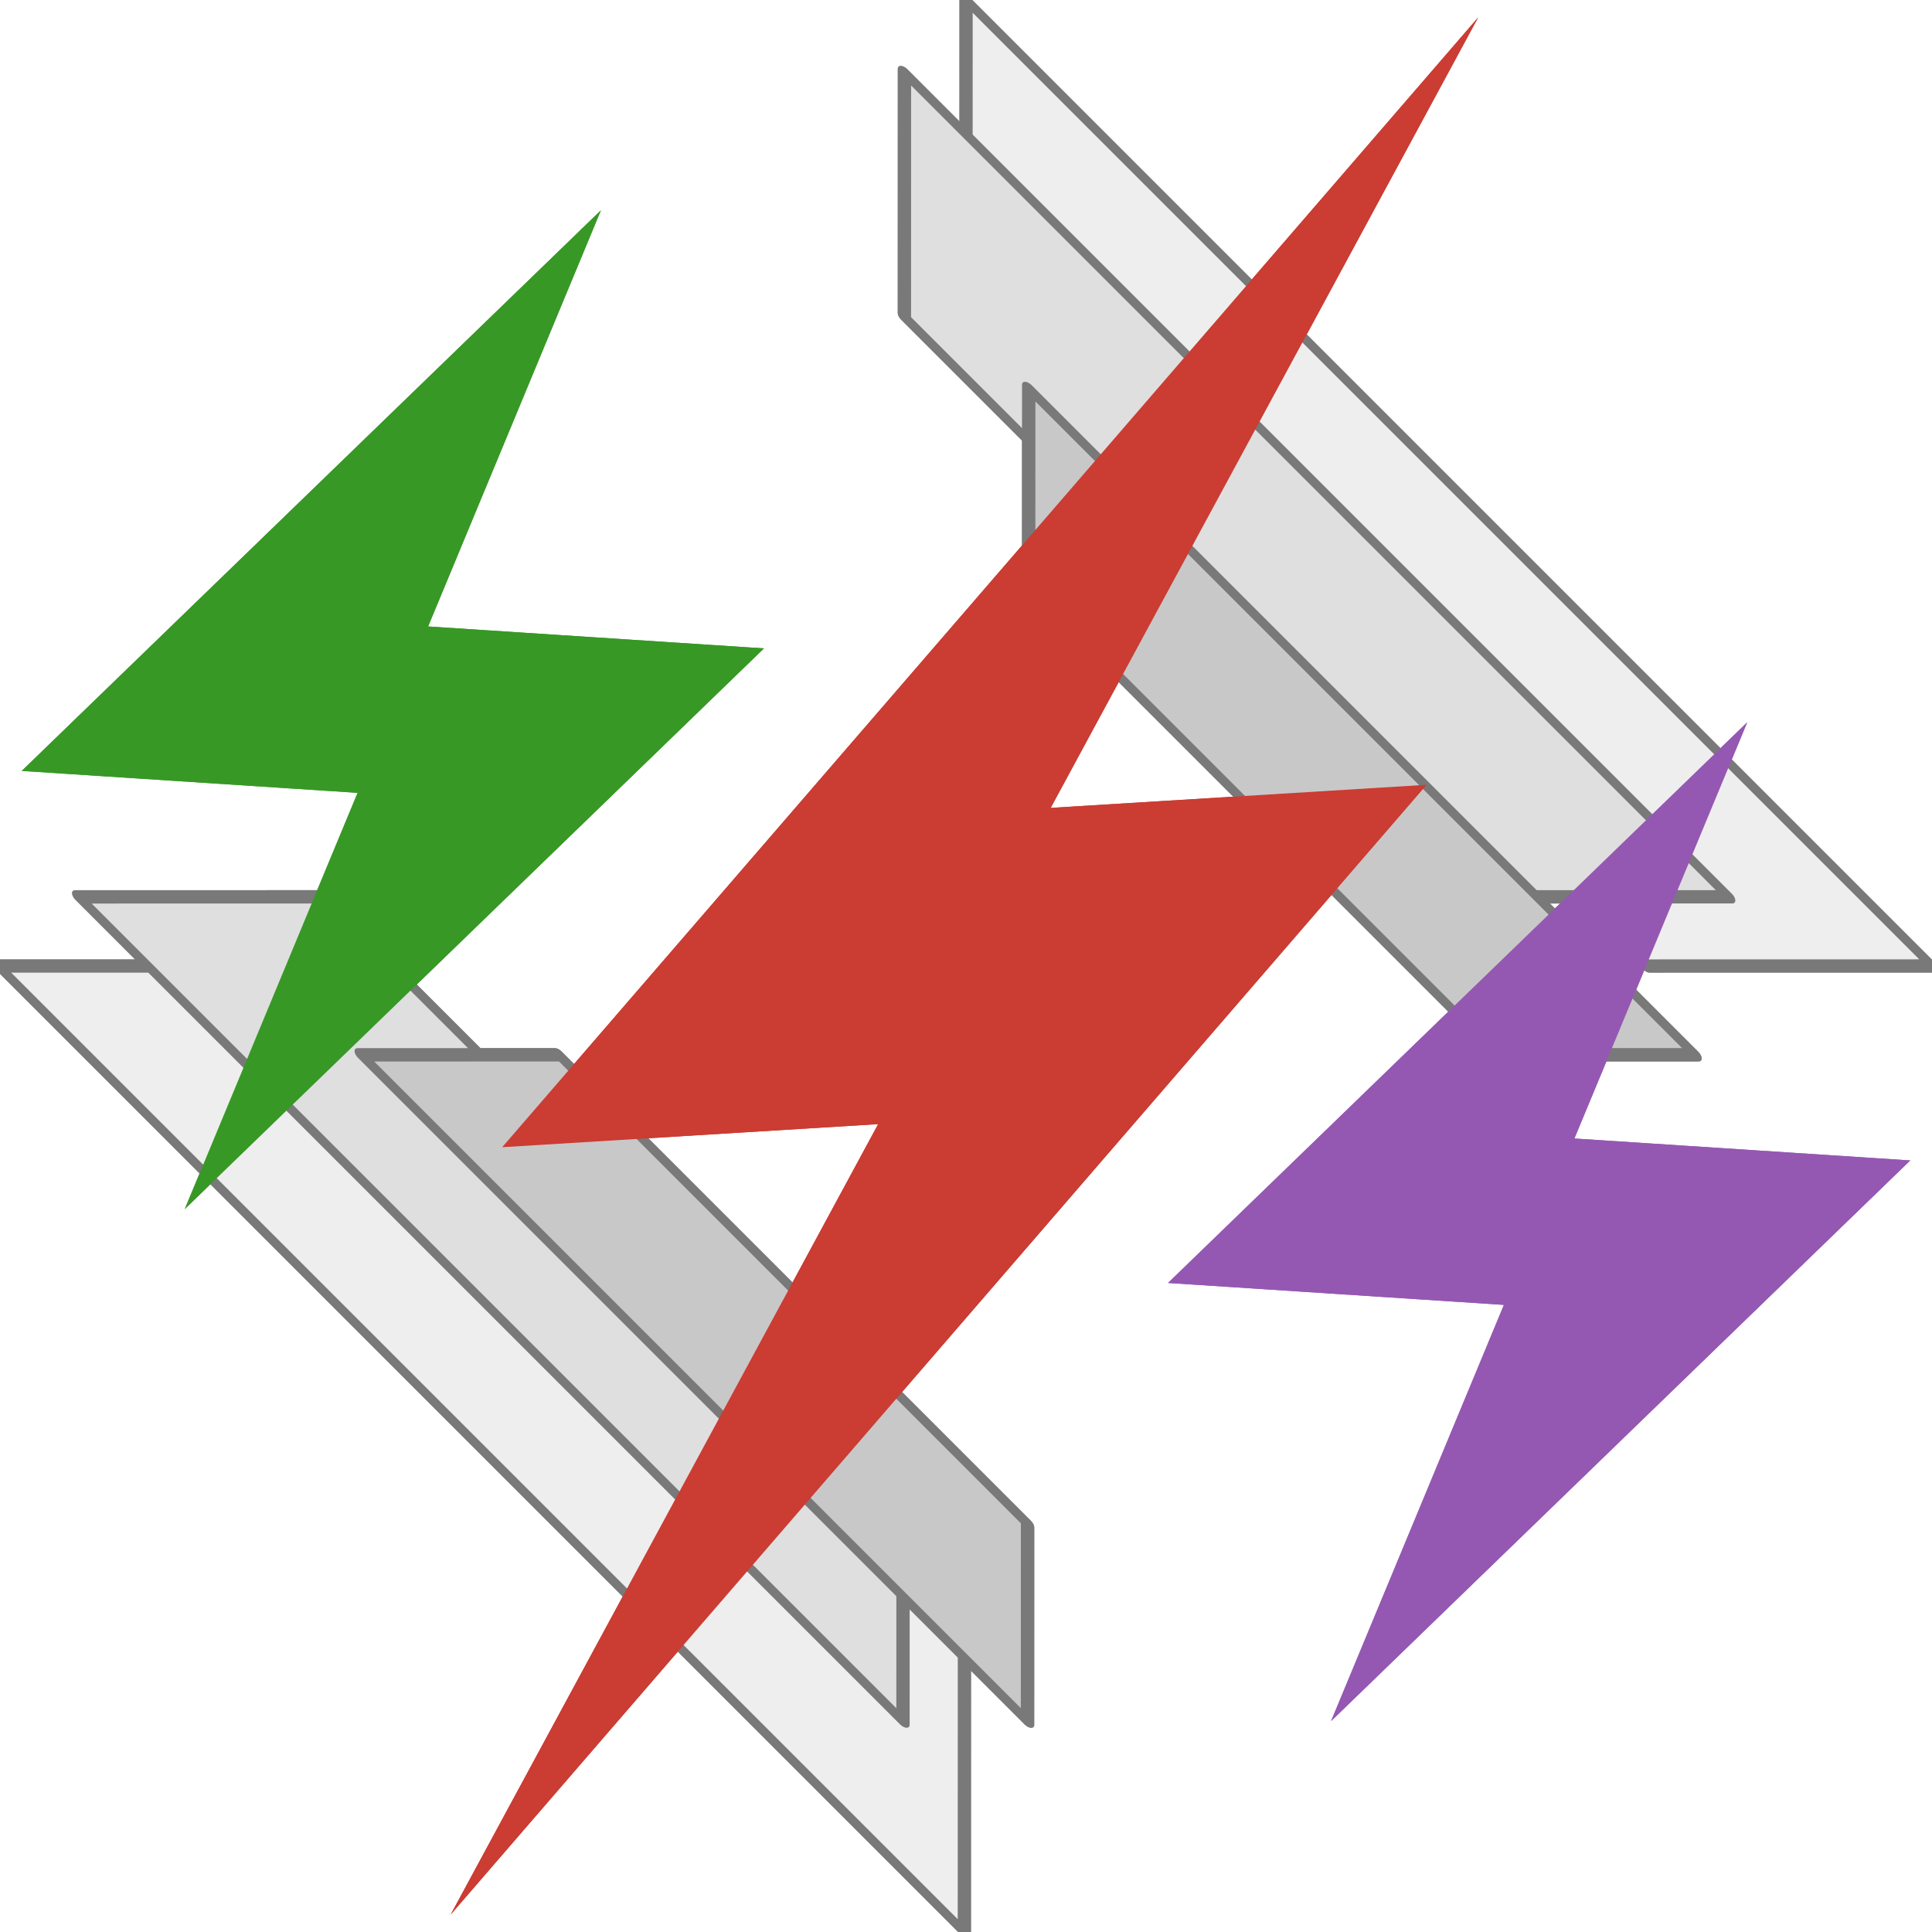
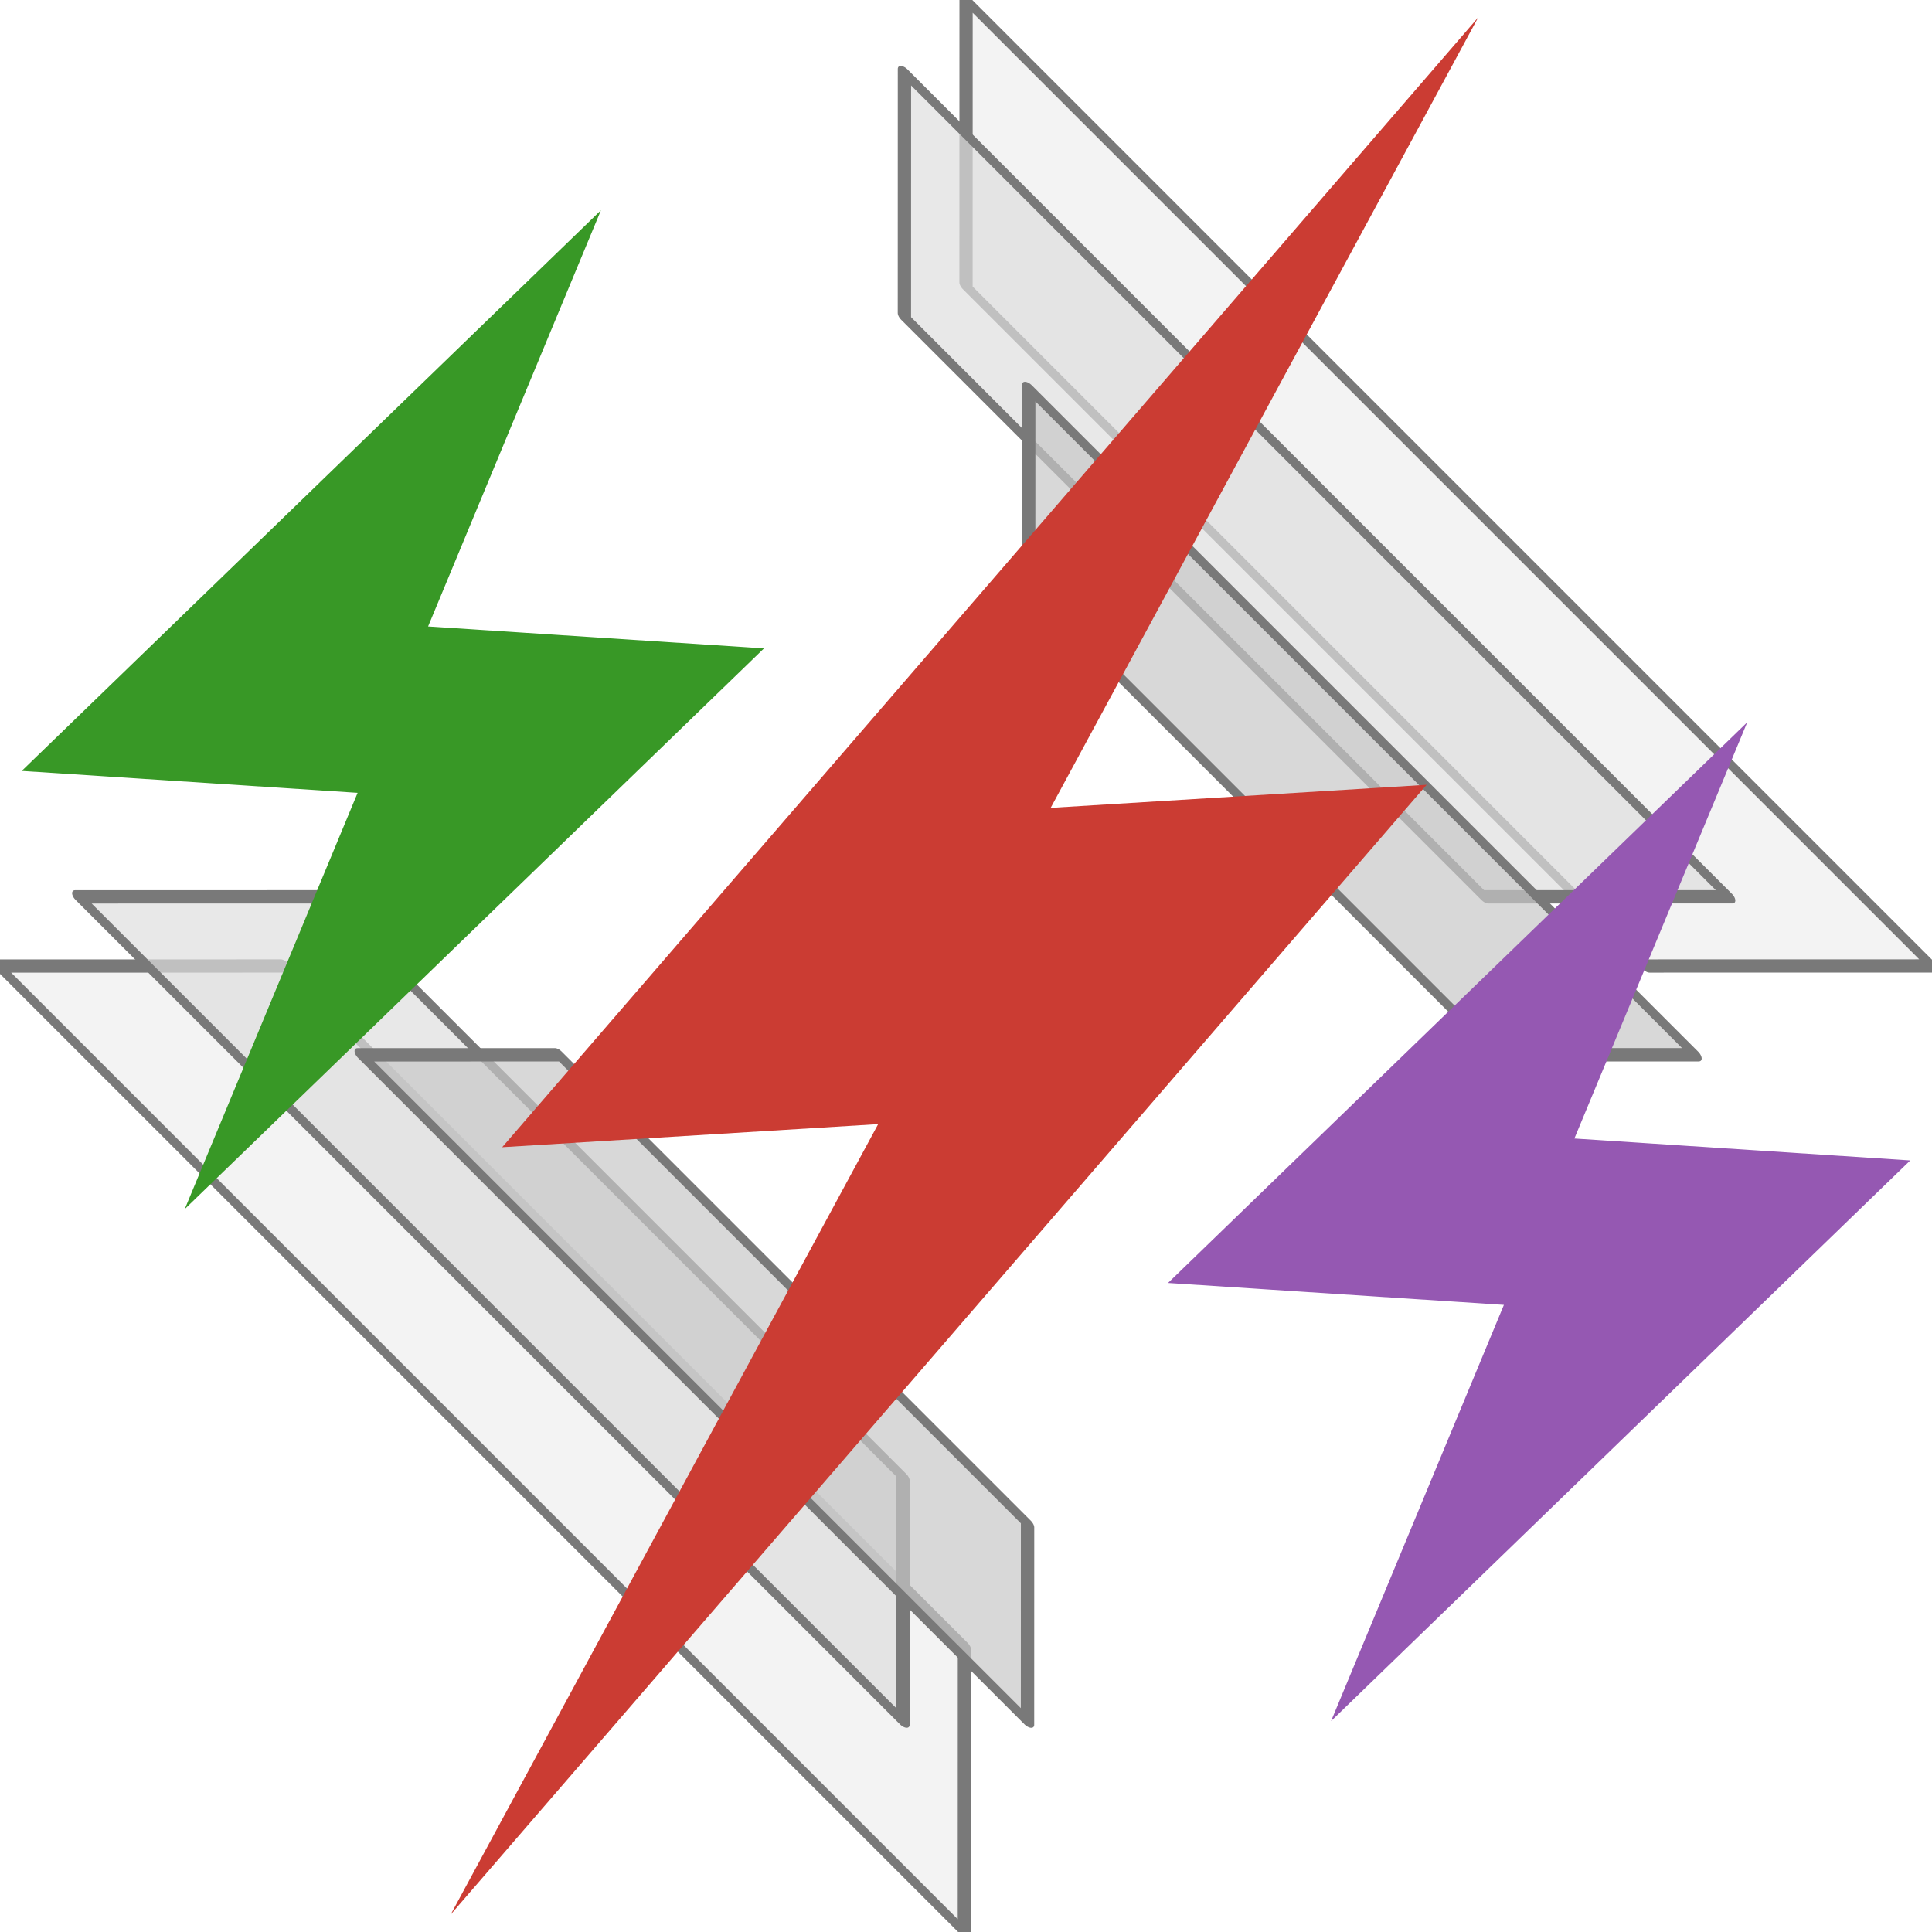
<svg xmlns="http://www.w3.org/2000/svg" width="100%" height="100%" viewBox="0 0 600 600" version="1.1" xml:space="preserve" style="fill-rule:evenodd;clip-rule:evenodd;stroke-linecap:round;stroke-linejoin:round;stroke-miterlimit:1.5;">
  <g transform="matrix(0.45408,-1.01653,1.01653,0.45408,-141.337,468.959)">
    <g transform="matrix(0.366362,0.820159,-0.820159,0.366362,436.206,-56.3173)">
      <g transform="matrix(6.88453,-6.88453,12.9699,12.9699,-1544.81,-512.696)">
-         <path d="M59.625,94.31L53.17,90.885L53.17,114.013L59.625,110.588L59.625,94.31Z" style="fill:rgb(198,198,198);stroke:rgb(145,145,145);stroke-width:0.28px;" />
+         <path d="M59.625,94.31L53.17,90.885L53.17,114.013L59.625,110.588L59.625,94.31Z" style="fill:rgb(238,238,238);fill-opacity:0.7;stroke:rgb(121,121,121);stroke-width:0.28px;" />
      </g>
      <g transform="matrix(-6.88453,6.88453,-12.9699,-12.9699,2145.3,1112.71)">
-         <path d="M59.625,94.31L53.17,90.885L53.17,114.013L59.625,110.588L59.625,94.31Z" style="fill:rgb(198,198,198);stroke:rgb(145,145,145);stroke-width:0.28px;" />
+         <path d="M59.625,94.31L53.17,90.885L53.17,114.013L59.625,110.588L59.625,94.31Z" style="fill:rgb(238,238,238);fill-opacity:0.7;stroke:rgb(121,121,121);stroke-width:0.28px;" />
      </g>
    </g>
    <g transform="matrix(0.312598,0.699801,-0.699801,0.312598,426.858,-27.5798)">
      <g transform="matrix(6.88453,-6.88453,12.9699,12.9699,-1544.81,-512.696)">
-         <path d="M59.625,94.31L53.17,90.885L53.17,114.013L59.625,110.588L59.625,94.31Z" style="fill:rgb(198,198,198);stroke:rgb(145,145,145);stroke-width:0.33px;" />
+         <path d="M59.625,94.31L53.17,90.885L53.17,114.013L59.625,110.588L59.625,94.31Z" style="fill:rgb(223,223,223);fill-opacity:0.7;stroke:rgb(121,121,121);stroke-width:0.33px;" />
      </g>
      <g transform="matrix(-6.88453,6.88453,-12.9699,-12.9699,2145.3,1112.71)">
-         <path d="M59.625,94.31L53.17,90.885L53.17,114.013L59.625,110.588L59.625,94.31Z" style="fill:rgb(198,198,198);stroke:rgb(145,145,145);stroke-width:0.33px;" />
+         <path d="M59.625,94.31L53.17,90.885L53.17,114.013L59.625,110.588L59.625,94.31Z" style="fill:rgb(223,223,223);fill-opacity:0.7;stroke:rgb(121,121,121);stroke-width:0.33px;" />
      </g>
    </g>
    <g transform="matrix(0.252698,0.565704,-0.565704,0.252698,378.537,80.3057)">
      <g transform="matrix(6.88453,-6.88453,12.9699,12.9699,-1544.81,-512.696)">
-         <path d="M59.625,94.31L53.17,90.885L53.17,114.013L59.625,110.588L59.625,94.31Z" style="fill:rgb(198,198,198);stroke:rgb(145,145,145);stroke-width:0.41px;" />
+         <path d="M59.625,94.31L53.17,90.885L53.17,114.013L59.625,110.588L59.625,94.31Z" style="fill:rgb(200,200,200);fill-opacity:0.7;stroke:rgb(121,121,121);stroke-width:0.41px;" />
      </g>
      <g transform="matrix(-6.88453,6.88453,-12.9699,-12.9699,2145.3,1112.71)">
-         <path d="M59.625,94.31L53.17,90.885L53.17,114.013L59.625,110.588L59.625,94.31Z" style="fill:rgb(198,198,198);stroke:rgb(145,145,145);stroke-width:0.41px;" />
-       </g>
-     </g>
-     <g transform="matrix(8.71411e-17,1.42312,-0.999926,6.12278e-17,599.956,37.3564)">
-       <g transform="matrix(0.751433,-0.00275784,0.00419764,1.14374,12.4434,-42.577)">
-         <path d="M230.997,256.216L318.325,213.881L204.129,562.298L223.069,343.784L135.741,386.119L249.937,37.702L230.997,256.216Z" style="fill:rgb(203,60,51);" />
-       </g>
-       <g transform="matrix(0.744892,-0.0989696,0.0752789,0.566585,115.902,152.15)">
-         <path d="M230.997,256.216L318.325,213.881L204.129,562.298L223.069,343.784L135.741,386.119L249.937,37.702L230.997,256.216Z" style="fill:rgb(149,88,178);" />
-       </g>
-       <g transform="matrix(0.744892,-0.0989696,0.0752789,0.566585,-130.179,152.15)">
-         <path d="M230.997,256.216L318.325,213.881L204.129,562.298L223.069,343.784L135.741,386.119L249.937,37.702L230.997,256.216Z" style="fill:rgb(56,152,38);" />
-       </g>
-     </g>
-   </g>
-   <g transform="matrix(0.45408,-1.01653,1.01653,0.45408,-141.337,468.959)">
-     <g transform="matrix(0.366362,0.820159,-0.820159,0.366362,436.206,-56.3173)">
-       <g transform="matrix(6.88453,-6.88453,12.9699,12.9699,-1544.81,-512.696)">
-         <path d="M59.625,94.31L53.17,90.885L53.17,114.013L59.625,110.588L59.625,94.31Z" style="fill:rgb(238,238,238);stroke:rgb(121,121,121);stroke-width:0.28px;" />
-       </g>
-       <g transform="matrix(-6.88453,6.88453,-12.9699,-12.9699,2145.3,1112.71)">
-         <path d="M59.625,94.31L53.17,90.885L53.17,114.013L59.625,110.588L59.625,94.31Z" style="fill:rgb(238,238,238);stroke:rgb(121,121,121);stroke-width:0.28px;" />
-       </g>
-     </g>
-     <g transform="matrix(0.312598,0.699801,-0.699801,0.312598,426.858,-27.5798)">
-       <g transform="matrix(6.88453,-6.88453,12.9699,12.9699,-1544.81,-512.696)">
-         <path d="M59.625,94.31L53.17,90.885L53.17,114.013L59.625,110.588L59.625,94.31Z" style="fill:rgb(223,223,223);stroke:rgb(121,121,121);stroke-width:0.33px;" />
-       </g>
-       <g transform="matrix(-6.88453,6.88453,-12.9699,-12.9699,2145.3,1112.71)">
-         <path d="M59.625,94.31L53.17,90.885L53.17,114.013L59.625,110.588L59.625,94.31Z" style="fill:rgb(223,223,223);stroke:rgb(121,121,121);stroke-width:0.33px;" />
-       </g>
-     </g>
-     <g transform="matrix(0.252698,0.565704,-0.565704,0.252698,378.537,80.3057)">
-       <g transform="matrix(6.88453,-6.88453,12.9699,12.9699,-1544.81,-512.696)">
-         <path d="M59.625,94.31L53.17,90.885L53.17,114.013L59.625,110.588L59.625,94.31Z" style="fill:rgb(200,200,200);stroke:rgb(121,121,121);stroke-width:0.41px;" />
-       </g>
-       <g transform="matrix(-6.88453,6.88453,-12.9699,-12.9699,2145.3,1112.71)">
-         <path d="M59.625,94.31L53.17,90.885L53.17,114.013L59.625,110.588L59.625,94.31Z" style="fill:rgb(200,200,200);stroke:rgb(121,121,121);stroke-width:0.41px;" />
+         <path d="M59.625,94.31L53.17,90.885L53.17,114.013L59.625,110.588L59.625,94.31Z" style="fill:rgb(200,200,200);fill-opacity:0.7;stroke:rgb(121,121,121);stroke-width:0.41px;" />
      </g>
    </g>
    <g transform="matrix(8.71411e-17,1.42312,-0.999926,6.12278e-17,599.956,37.3564)">
      <g transform="matrix(0.751433,-0.00275784,0.00419764,1.14374,12.4434,-42.577)">
        <path d="M230.997,256.216L318.325,213.881L204.129,562.298L223.069,343.784L135.741,386.119L249.937,37.702L230.997,256.216Z" style="fill:rgb(203,60,51);" />
      </g>
      <g transform="matrix(0.744892,-0.0989696,0.0752789,0.566585,115.902,152.15)">
        <path d="M230.997,256.216L318.325,213.881L204.129,562.298L223.069,343.784L135.741,386.119L249.937,37.702L230.997,256.216Z" style="fill:rgb(149,88,178);" />
      </g>
      <g transform="matrix(0.744892,-0.0989696,0.0752789,0.566585,-130.179,152.15)">
        <path d="M230.997,256.216L318.325,213.881L204.129,562.298L223.069,343.784L135.741,386.119L249.937,37.702L230.997,256.216Z" style="fill:rgb(56,152,38);" />
      </g>
    </g>
  </g>
</svg>
